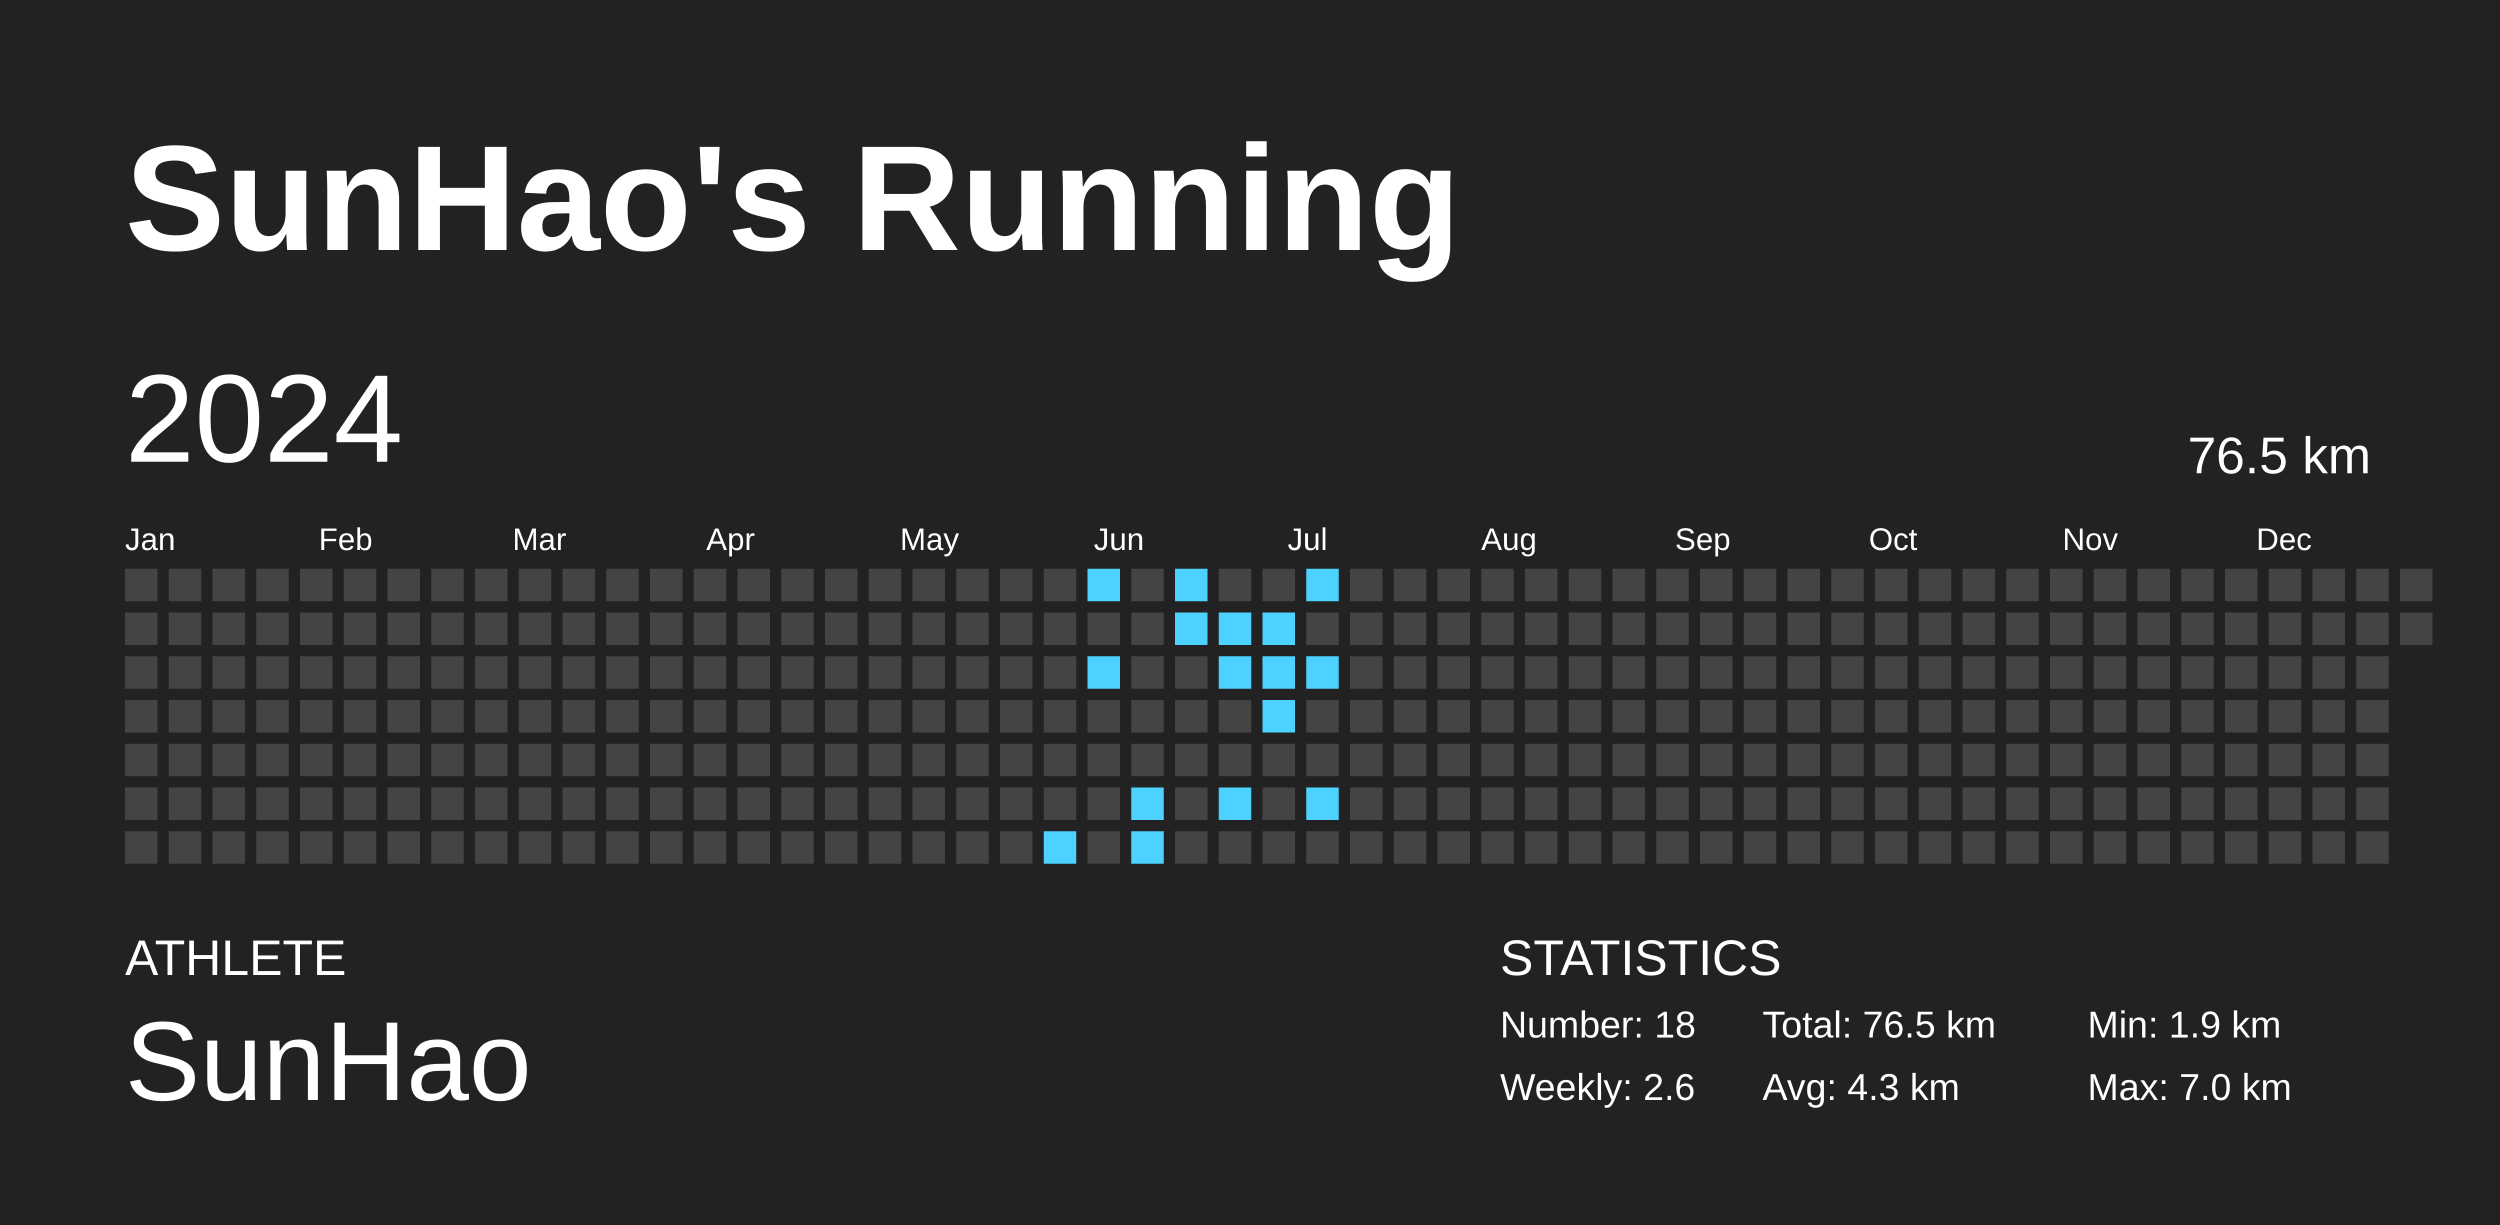
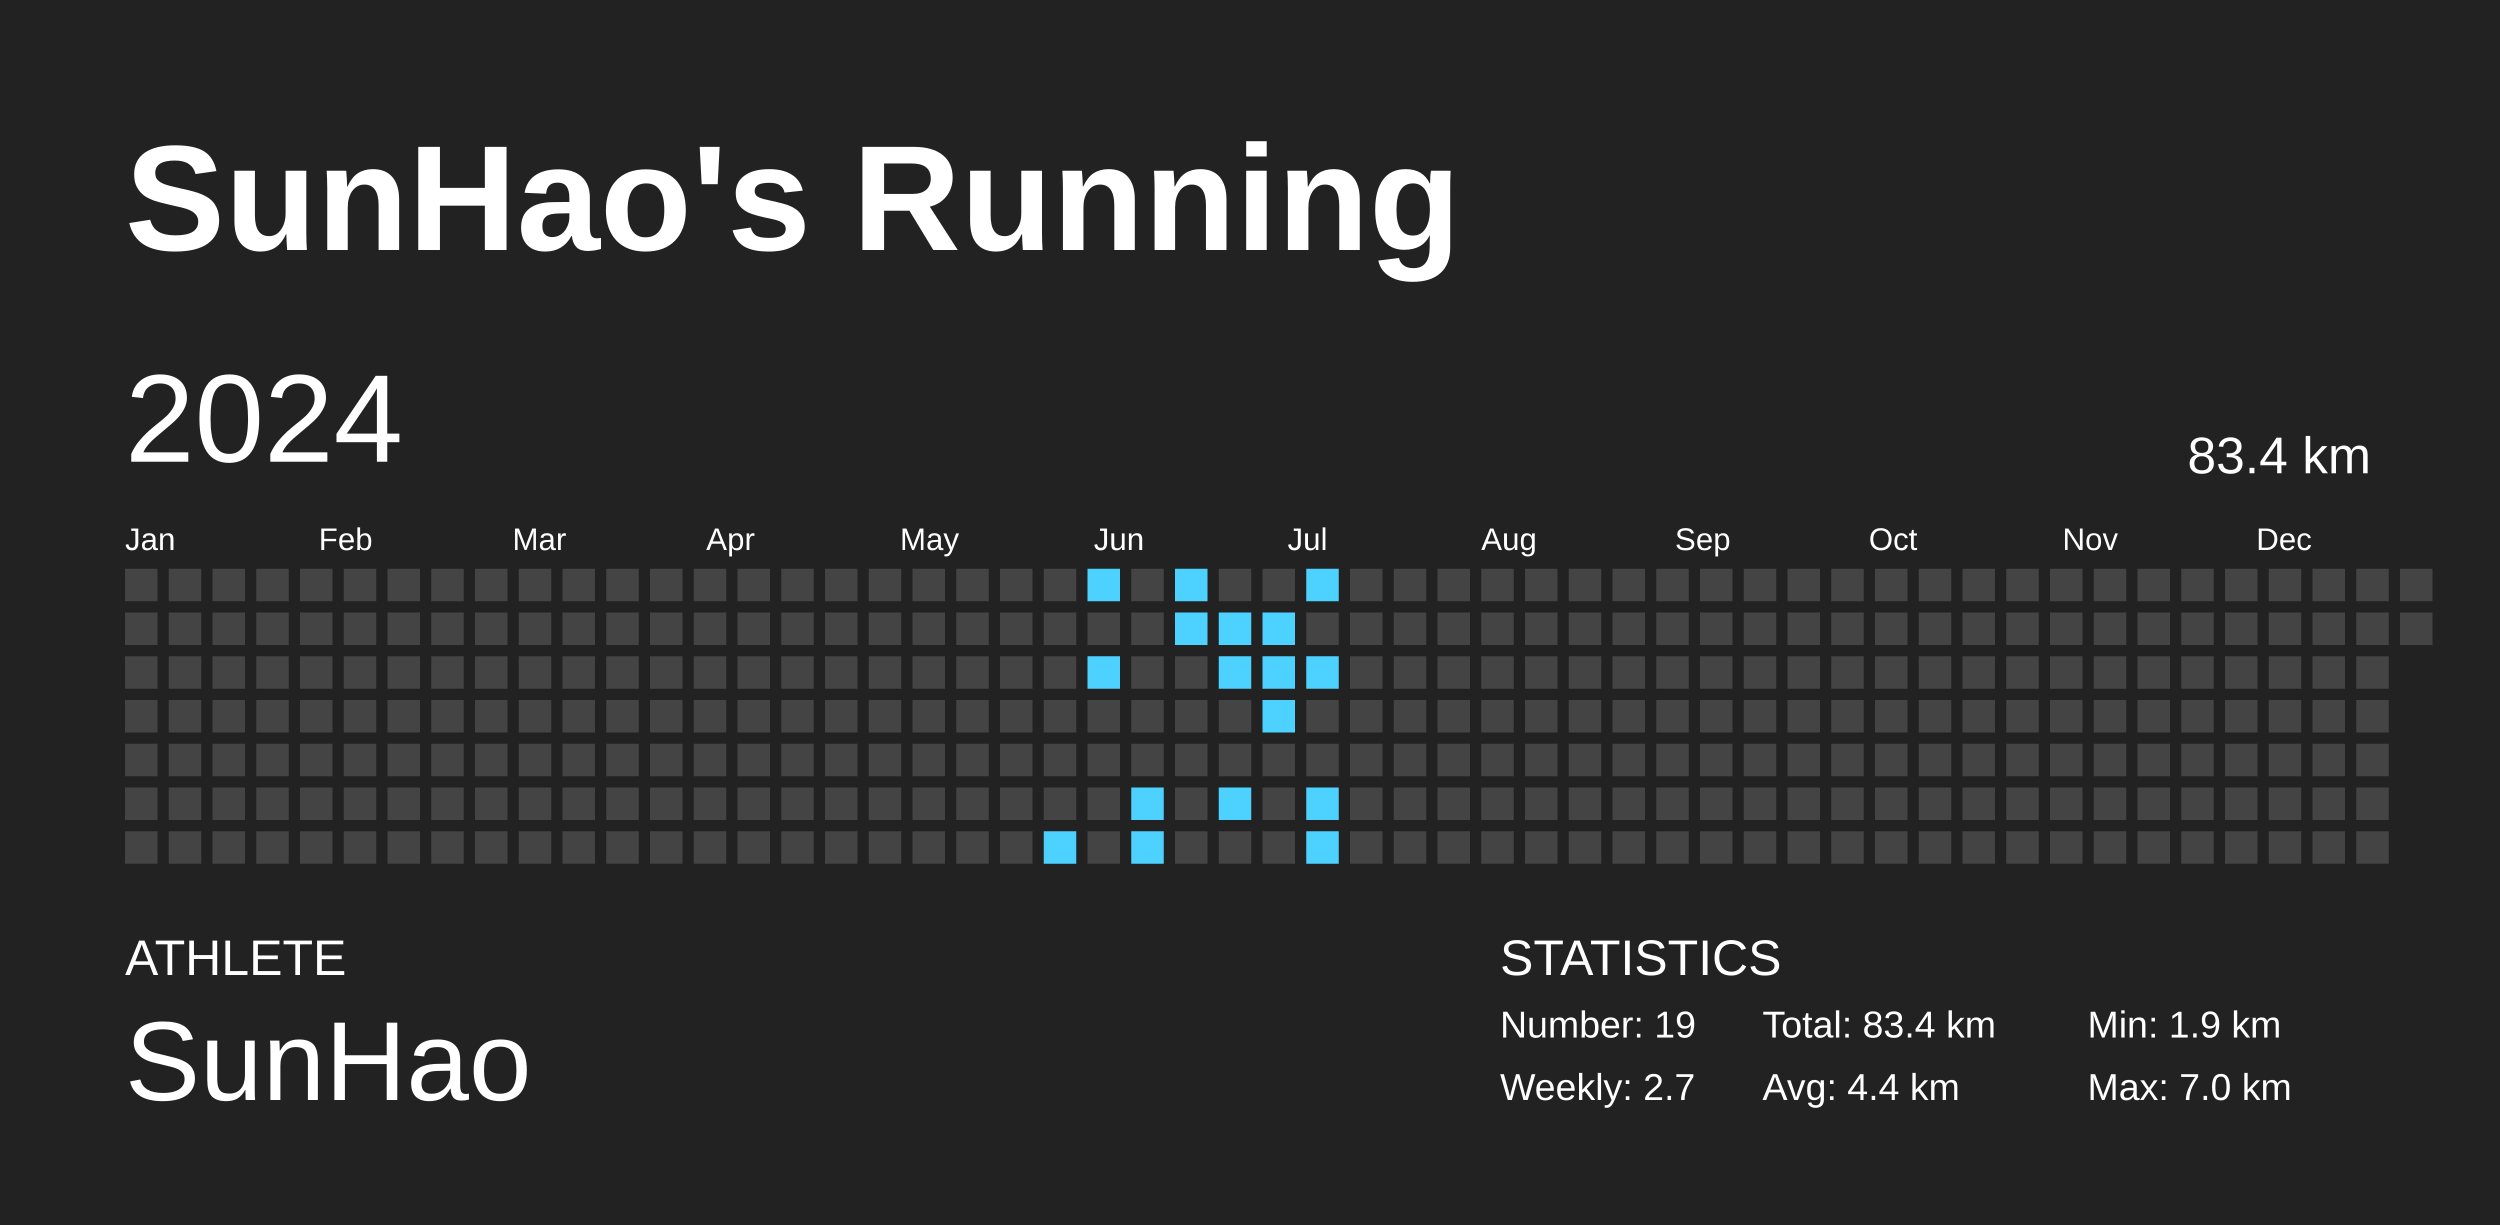
<svg xmlns="http://www.w3.org/2000/svg" baseProfile="full" height="98mm" version="1.1" viewBox="0,0,200,98" width="200mm">
  <defs />
  <rect fill="#222222" height="98" width="200" x="0" y="0" />
  <text fill="#FFFFFF" style="font-size:12px; font-family:Arial; font-weight:bold;" x="10" y="20">SunHao's Running</text>
  <text fill="#FFFFFF" style="font-size:4px; font-family:Arial" x="10" y="78">ATHLETE</text>
  <text fill="#FFFFFF" style="font-size:9px; font-family:Arial" x="10" y="88">SunHao</text>
  <text fill="#FFFFFF" style="font-size:4px; font-family:Arial" x="120" y="78">STATISTICS</text>
-   <text fill="#FFFFFF" style="font-size:3px; font-family:Arial" x="120" y="83">Number: 18</text>
-   <text fill="#FFFFFF" style="font-size:3px; font-family:Arial" x="120" y="88">Weekly: 2.6</text>
-   <text fill="#FFFFFF" style="font-size:3px; font-family:Arial" x="141" y="83">Total: 76.5 km</text>
-   <text fill="#FFFFFF" style="font-size:3px; font-family:Arial" x="141" y="88">Avg: 4.3 km</text>
+   <text fill="#FFFFFF" style="font-size:3px; font-family:Arial" x="120" y="83">Number: 19</text>
+   <text fill="#FFFFFF" style="font-size:3px; font-family:Arial" x="120" y="88">Weekly: 2.7</text>
+   <text fill="#FFFFFF" style="font-size:3px; font-family:Arial" x="141" y="83">Total: 83.4 km</text>
+   <text fill="#FFFFFF" style="font-size:3px; font-family:Arial" x="141" y="88">Avg: 4.4 km</text>
  <text fill="#FFFFFF" style="font-size:3px; font-family:Arial" x="167" y="83">Min: 1.9 km</text>
  <text fill="#FFFFFF" style="font-size:3px; font-family:Arial" x="167" y="88">Max: 7.0 km</text>
  <text dominant-baseline="hanging" fill="#FFFFFF" style="font-size:10.0px; font-family:Arial;" x="10" y="30">2024</text>
-   <text dominant-baseline="hanging" fill="#FFFFFF" style="font-size:4.125px; font-family:Arial;" x="175" y="35">76.5 km</text>
+   <text dominant-baseline="hanging" fill="#FFFFFF" style="font-size:4.125px; font-family:Arial;" x="175" y="35">83.4 km</text>
  <text fill="#FFFFFF" style="font-size:2.5px; font-family:Arial" x="10.0" y="44">Jan</text>
  <text fill="#FFFFFF" style="font-size:2.5px; font-family:Arial" x="25.5" y="44">Feb</text>
  <text fill="#FFFFFF" style="font-size:2.5px; font-family:Arial" x="41.0" y="44">Mar</text>
  <text fill="#FFFFFF" style="font-size:2.5px; font-family:Arial" x="56.5" y="44">Apr</text>
  <text fill="#FFFFFF" style="font-size:2.5px; font-family:Arial" x="72.0" y="44">May</text>
  <text fill="#FFFFFF" style="font-size:2.5px; font-family:Arial" x="87.5" y="44">Jun</text>
  <text fill="#FFFFFF" style="font-size:2.5px; font-family:Arial" x="103.0" y="44">Jul</text>
  <text fill="#FFFFFF" style="font-size:2.5px; font-family:Arial" x="118.5" y="44">Aug</text>
  <text fill="#FFFFFF" style="font-size:2.5px; font-family:Arial" x="134.0" y="44">Sep</text>
  <text fill="#FFFFFF" style="font-size:2.5px; font-family:Arial" x="149.5" y="44">Oct</text>
  <text fill="#FFFFFF" style="font-size:2.5px; font-family:Arial" x="165.0" y="44">Nov</text>
  <text fill="#FFFFFF" style="font-size:2.5px; font-family:Arial" x="180.5" y="44">Dec</text>
  <rect fill="#444444" height="2.6" width="2.6" x="10.0" y="45.5" />
  <rect fill="#444444" height="2.6" width="2.6" x="10.0" y="49.0" />
  <rect fill="#444444" height="2.6" width="2.6" x="10.0" y="52.5" />
  <rect fill="#444444" height="2.6" width="2.6" x="10.0" y="56.0" />
  <rect fill="#444444" height="2.6" width="2.6" x="10.0" y="59.5" />
  <rect fill="#444444" height="2.6" width="2.6" x="10.0" y="63.0" />
  <rect fill="#444444" height="2.6" width="2.6" x="10.0" y="66.5" />
  <rect fill="#444444" height="2.6" width="2.6" x="13.5" y="45.5" />
  <rect fill="#444444" height="2.6" width="2.6" x="13.5" y="49.0" />
  <rect fill="#444444" height="2.6" width="2.6" x="13.5" y="52.5" />
  <rect fill="#444444" height="2.6" width="2.6" x="13.5" y="56.0" />
  <rect fill="#444444" height="2.6" width="2.6" x="13.5" y="59.5" />
  <rect fill="#444444" height="2.6" width="2.6" x="13.5" y="63.0" />
  <rect fill="#444444" height="2.6" width="2.6" x="13.5" y="66.5" />
  <rect fill="#444444" height="2.6" width="2.6" x="17.0" y="45.5" />
  <rect fill="#444444" height="2.6" width="2.6" x="17.0" y="49.0" />
  <rect fill="#444444" height="2.6" width="2.6" x="17.0" y="52.5" />
  <rect fill="#444444" height="2.6" width="2.6" x="17.0" y="56.0" />
  <rect fill="#444444" height="2.6" width="2.6" x="17.0" y="59.5" />
  <rect fill="#444444" height="2.6" width="2.6" x="17.0" y="63.0" />
  <rect fill="#444444" height="2.6" width="2.6" x="17.0" y="66.5" />
  <rect fill="#444444" height="2.6" width="2.6" x="20.5" y="45.5" />
  <rect fill="#444444" height="2.6" width="2.6" x="20.5" y="49.0" />
  <rect fill="#444444" height="2.6" width="2.6" x="20.5" y="52.5" />
  <rect fill="#444444" height="2.6" width="2.6" x="20.5" y="56.0" />
  <rect fill="#444444" height="2.6" width="2.6" x="20.5" y="59.5" />
  <rect fill="#444444" height="2.6" width="2.6" x="20.5" y="63.0" />
  <rect fill="#444444" height="2.6" width="2.6" x="20.5" y="66.5" />
  <rect fill="#444444" height="2.6" width="2.6" x="24.0" y="45.5" />
  <rect fill="#444444" height="2.6" width="2.6" x="24.0" y="49.0" />
  <rect fill="#444444" height="2.6" width="2.6" x="24.0" y="52.5" />
  <rect fill="#444444" height="2.6" width="2.6" x="24.0" y="56.0" />
  <rect fill="#444444" height="2.6" width="2.6" x="24.0" y="59.5" />
  <rect fill="#444444" height="2.6" width="2.6" x="24.0" y="63.0" />
  <rect fill="#444444" height="2.6" width="2.6" x="24.0" y="66.5" />
  <rect fill="#444444" height="2.6" width="2.6" x="27.5" y="45.5" />
  <rect fill="#444444" height="2.6" width="2.6" x="27.5" y="49.0" />
  <rect fill="#444444" height="2.6" width="2.6" x="27.5" y="52.5" />
  <rect fill="#444444" height="2.6" width="2.6" x="27.5" y="56.0" />
  <rect fill="#444444" height="2.6" width="2.6" x="27.5" y="59.5" />
  <rect fill="#444444" height="2.6" width="2.6" x="27.5" y="63.0" />
  <rect fill="#444444" height="2.6" width="2.6" x="27.5" y="66.5" />
  <rect fill="#444444" height="2.6" width="2.6" x="31.0" y="45.5" />
  <rect fill="#444444" height="2.6" width="2.6" x="31.0" y="49.0" />
  <rect fill="#444444" height="2.6" width="2.6" x="31.0" y="52.5" />
  <rect fill="#444444" height="2.6" width="2.6" x="31.0" y="56.0" />
  <rect fill="#444444" height="2.6" width="2.6" x="31.0" y="59.5" />
  <rect fill="#444444" height="2.6" width="2.6" x="31.0" y="63.0" />
  <rect fill="#444444" height="2.6" width="2.6" x="31.0" y="66.5" />
  <rect fill="#444444" height="2.6" width="2.6" x="34.5" y="45.5" />
  <rect fill="#444444" height="2.6" width="2.6" x="34.5" y="49.0" />
  <rect fill="#444444" height="2.6" width="2.6" x="34.5" y="52.5" />
  <rect fill="#444444" height="2.6" width="2.6" x="34.5" y="56.0" />
  <rect fill="#444444" height="2.6" width="2.6" x="34.5" y="59.5" />
  <rect fill="#444444" height="2.6" width="2.6" x="34.5" y="63.0" />
  <rect fill="#444444" height="2.6" width="2.6" x="34.5" y="66.5" />
  <rect fill="#444444" height="2.6" width="2.6" x="38.0" y="45.5" />
  <rect fill="#444444" height="2.6" width="2.6" x="38.0" y="49.0" />
  <rect fill="#444444" height="2.6" width="2.6" x="38.0" y="52.5" />
  <rect fill="#444444" height="2.6" width="2.6" x="38.0" y="56.0" />
  <rect fill="#444444" height="2.6" width="2.6" x="38.0" y="59.5" />
  <rect fill="#444444" height="2.6" width="2.6" x="38.0" y="63.0" />
  <rect fill="#444444" height="2.6" width="2.6" x="38.0" y="66.5" />
  <rect fill="#444444" height="2.6" width="2.6" x="41.5" y="45.5" />
  <rect fill="#444444" height="2.6" width="2.6" x="41.5" y="49.0" />
  <rect fill="#444444" height="2.6" width="2.6" x="41.5" y="52.5" />
  <rect fill="#444444" height="2.6" width="2.6" x="41.5" y="56.0" />
  <rect fill="#444444" height="2.6" width="2.6" x="41.5" y="59.5" />
  <rect fill="#444444" height="2.6" width="2.6" x="41.5" y="63.0" />
  <rect fill="#444444" height="2.6" width="2.6" x="41.5" y="66.5" />
  <rect fill="#444444" height="2.6" width="2.6" x="45.0" y="45.5" />
  <rect fill="#444444" height="2.6" width="2.6" x="45.0" y="49.0" />
  <rect fill="#444444" height="2.6" width="2.6" x="45.0" y="52.5" />
  <rect fill="#444444" height="2.6" width="2.6" x="45.0" y="56.0" />
  <rect fill="#444444" height="2.6" width="2.6" x="45.0" y="59.5" />
  <rect fill="#444444" height="2.6" width="2.6" x="45.0" y="63.0" />
  <rect fill="#444444" height="2.6" width="2.6" x="45.0" y="66.5" />
  <rect fill="#444444" height="2.6" width="2.6" x="48.5" y="45.5" />
  <rect fill="#444444" height="2.6" width="2.6" x="48.5" y="49.0" />
  <rect fill="#444444" height="2.6" width="2.6" x="48.5" y="52.5" />
  <rect fill="#444444" height="2.6" width="2.6" x="48.5" y="56.0" />
  <rect fill="#444444" height="2.6" width="2.6" x="48.5" y="59.5" />
  <rect fill="#444444" height="2.6" width="2.6" x="48.5" y="63.0" />
  <rect fill="#444444" height="2.6" width="2.6" x="48.5" y="66.5" />
  <rect fill="#444444" height="2.6" width="2.6" x="52.0" y="45.5" />
  <rect fill="#444444" height="2.6" width="2.6" x="52.0" y="49.0" />
  <rect fill="#444444" height="2.6" width="2.6" x="52.0" y="52.5" />
  <rect fill="#444444" height="2.6" width="2.6" x="52.0" y="56.0" />
  <rect fill="#444444" height="2.6" width="2.6" x="52.0" y="59.5" />
  <rect fill="#444444" height="2.6" width="2.6" x="52.0" y="63.0" />
  <rect fill="#444444" height="2.6" width="2.6" x="52.0" y="66.5" />
  <rect fill="#444444" height="2.6" width="2.6" x="55.5" y="45.5" />
  <rect fill="#444444" height="2.6" width="2.6" x="55.5" y="49.0" />
  <rect fill="#444444" height="2.6" width="2.6" x="55.5" y="52.5" />
  <rect fill="#444444" height="2.6" width="2.6" x="55.5" y="56.0" />
  <rect fill="#444444" height="2.6" width="2.6" x="55.5" y="59.5" />
  <rect fill="#444444" height="2.6" width="2.6" x="55.5" y="63.0" />
  <rect fill="#444444" height="2.6" width="2.6" x="55.5" y="66.5" />
  <rect fill="#444444" height="2.6" width="2.6" x="59.0" y="45.5" />
  <rect fill="#444444" height="2.6" width="2.6" x="59.0" y="49.0" />
  <rect fill="#444444" height="2.6" width="2.6" x="59.0" y="52.5" />
  <rect fill="#444444" height="2.6" width="2.6" x="59.0" y="56.0" />
  <rect fill="#444444" height="2.6" width="2.6" x="59.0" y="59.5" />
  <rect fill="#444444" height="2.6" width="2.6" x="59.0" y="63.0" />
  <rect fill="#444444" height="2.6" width="2.6" x="59.0" y="66.5" />
  <rect fill="#444444" height="2.6" width="2.6" x="62.5" y="45.5" />
  <rect fill="#444444" height="2.6" width="2.6" x="62.5" y="49.0" />
  <rect fill="#444444" height="2.6" width="2.6" x="62.5" y="52.5" />
  <rect fill="#444444" height="2.6" width="2.6" x="62.5" y="56.0" />
  <rect fill="#444444" height="2.6" width="2.6" x="62.5" y="59.5" />
  <rect fill="#444444" height="2.6" width="2.6" x="62.5" y="63.0" />
  <rect fill="#444444" height="2.6" width="2.6" x="62.5" y="66.5" />
  <rect fill="#444444" height="2.6" width="2.6" x="66.0" y="45.5" />
  <rect fill="#444444" height="2.6" width="2.6" x="66.0" y="49.0" />
  <rect fill="#444444" height="2.6" width="2.6" x="66.0" y="52.5" />
  <rect fill="#444444" height="2.6" width="2.6" x="66.0" y="56.0" />
  <rect fill="#444444" height="2.6" width="2.6" x="66.0" y="59.5" />
  <rect fill="#444444" height="2.6" width="2.6" x="66.0" y="63.0" />
  <rect fill="#444444" height="2.6" width="2.6" x="66.0" y="66.5" />
  <rect fill="#444444" height="2.6" width="2.6" x="69.5" y="45.5" />
  <rect fill="#444444" height="2.6" width="2.6" x="69.5" y="49.0" />
  <rect fill="#444444" height="2.6" width="2.6" x="69.5" y="52.5" />
  <rect fill="#444444" height="2.6" width="2.6" x="69.5" y="56.0" />
  <rect fill="#444444" height="2.6" width="2.6" x="69.5" y="59.5" />
  <rect fill="#444444" height="2.6" width="2.6" x="69.5" y="63.0" />
  <rect fill="#444444" height="2.6" width="2.6" x="69.5" y="66.5" />
  <rect fill="#444444" height="2.6" width="2.6" x="73.0" y="45.5" />
  <rect fill="#444444" height="2.6" width="2.6" x="73.0" y="49.0" />
  <rect fill="#444444" height="2.6" width="2.6" x="73.0" y="52.5" />
  <rect fill="#444444" height="2.6" width="2.6" x="73.0" y="56.0" />
  <rect fill="#444444" height="2.6" width="2.6" x="73.0" y="59.5" />
  <rect fill="#444444" height="2.6" width="2.6" x="73.0" y="63.0" />
  <rect fill="#444444" height="2.6" width="2.6" x="73.0" y="66.5" />
  <rect fill="#444444" height="2.6" width="2.6" x="76.5" y="45.5" />
  <rect fill="#444444" height="2.6" width="2.6" x="76.5" y="49.0" />
  <rect fill="#444444" height="2.6" width="2.6" x="76.5" y="52.5" />
  <rect fill="#444444" height="2.6" width="2.6" x="76.5" y="56.0" />
  <rect fill="#444444" height="2.6" width="2.6" x="76.5" y="59.5" />
  <rect fill="#444444" height="2.6" width="2.6" x="76.5" y="63.0" />
  <rect fill="#444444" height="2.6" width="2.6" x="76.5" y="66.5" />
  <rect fill="#444444" height="2.6" width="2.6" x="80.0" y="45.5" />
  <rect fill="#444444" height="2.6" width="2.6" x="80.0" y="49.0" />
  <rect fill="#444444" height="2.6" width="2.6" x="80.0" y="52.5" />
  <rect fill="#444444" height="2.6" width="2.6" x="80.0" y="56.0" />
  <rect fill="#444444" height="2.6" width="2.6" x="80.0" y="59.5" />
  <rect fill="#444444" height="2.6" width="2.6" x="80.0" y="63.0" />
  <rect fill="#444444" height="2.6" width="2.6" x="80.0" y="66.5" />
  <rect fill="#444444" height="2.6" width="2.6" x="83.5" y="45.5" />
  <rect fill="#444444" height="2.6" width="2.6" x="83.5" y="49.0" />
  <rect fill="#444444" height="2.6" width="2.6" x="83.5" y="52.5" />
  <rect fill="#444444" height="2.6" width="2.6" x="83.5" y="56.0" />
  <rect fill="#444444" height="2.6" width="2.6" x="83.5" y="59.5" />
  <rect fill="#444444" height="2.6" width="2.6" x="83.5" y="63.0" />
  <rect fill="#4dd2ff" height="2.6" width="2.6" x="83.5" y="66.5" />
  <rect fill="#4dd2ff" height="2.6" width="2.6" x="87.0" y="45.5" />
  <rect fill="#444444" height="2.6" width="2.6" x="87.0" y="49.0" />
  <rect fill="#4dd2ff" height="2.6" width="2.6" x="87.0" y="52.5" />
  <rect fill="#444444" height="2.6" width="2.6" x="87.0" y="56.0" />
  <rect fill="#444444" height="2.6" width="2.6" x="87.0" y="59.5" />
  <rect fill="#444444" height="2.6" width="2.6" x="87.0" y="63.0" />
  <rect fill="#444444" height="2.6" width="2.6" x="87.0" y="66.5" />
  <rect fill="#444444" height="2.6" width="2.6" x="90.5" y="45.5" />
  <rect fill="#444444" height="2.6" width="2.6" x="90.5" y="49.0" />
  <rect fill="#444444" height="2.6" width="2.6" x="90.5" y="52.5" />
  <rect fill="#444444" height="2.6" width="2.6" x="90.5" y="56.0" />
  <rect fill="#444444" height="2.6" width="2.6" x="90.5" y="59.5" />
  <rect fill="#4dd2ff" height="2.6" width="2.6" x="90.5" y="63.0" />
  <rect fill="#4dd2ff" height="2.6" width="2.6" x="90.5" y="66.5" />
  <rect fill="#4dd2ff" height="2.6" width="2.6" x="94.0" y="45.5" />
  <rect fill="#4dd2ff" height="2.6" width="2.6" x="94.0" y="49.0" />
  <rect fill="#444444" height="2.6" width="2.6" x="94.0" y="52.5" />
  <rect fill="#444444" height="2.6" width="2.6" x="94.0" y="56.0" />
  <rect fill="#444444" height="2.6" width="2.6" x="94.0" y="59.5" />
  <rect fill="#444444" height="2.6" width="2.6" x="94.0" y="63.0" />
  <rect fill="#444444" height="2.6" width="2.6" x="94.0" y="66.5" />
  <rect fill="#444444" height="2.6" width="2.6" x="97.5" y="45.5" />
  <rect fill="#4dd2ff" height="2.6" width="2.6" x="97.5" y="49.0" />
  <rect fill="#4dd2ff" height="2.6" width="2.6" x="97.5" y="52.5" />
  <rect fill="#444444" height="2.6" width="2.6" x="97.5" y="56.0" />
  <rect fill="#444444" height="2.6" width="2.6" x="97.5" y="59.5" />
  <rect fill="#4dd2ff" height="2.6" width="2.6" x="97.5" y="63.0" />
  <rect fill="#444444" height="2.6" width="2.6" x="97.5" y="66.5" />
  <rect fill="#444444" height="2.6" width="2.6" x="101.0" y="45.5" />
  <rect fill="#4dd2ff" height="2.6" width="2.6" x="101.0" y="49.0" />
  <rect fill="#4dd2ff" height="2.6" width="2.6" x="101.0" y="52.5" />
  <rect fill="#4dd2ff" height="2.6" width="2.6" x="101.0" y="56.0" />
  <rect fill="#444444" height="2.6" width="2.6" x="101.0" y="59.5" />
  <rect fill="#444444" height="2.6" width="2.6" x="101.0" y="63.0" />
  <rect fill="#444444" height="2.6" width="2.6" x="101.0" y="66.5" />
  <rect fill="#4dd2ff" height="2.6" width="2.6" x="104.5" y="45.5" />
  <rect fill="#444444" height="2.6" width="2.6" x="104.5" y="49.0" />
  <rect fill="#4dd2ff" height="2.6" width="2.6" x="104.5" y="52.5" />
  <rect fill="#444444" height="2.6" width="2.6" x="104.5" y="56.0" />
  <rect fill="#444444" height="2.6" width="2.6" x="104.5" y="59.5" />
  <rect fill="#4dd2ff" height="2.6" width="2.6" x="104.5" y="63.0" />
-   <rect fill="#444444" height="2.6" width="2.6" x="104.5" y="66.5" />
+   <rect fill="#4dd2ff" height="2.6" width="2.6" x="104.5" y="66.5" />
  <rect fill="#444444" height="2.6" width="2.6" x="108.0" y="45.5" />
  <rect fill="#444444" height="2.6" width="2.6" x="108.0" y="49.0" />
  <rect fill="#444444" height="2.6" width="2.6" x="108.0" y="52.5" />
  <rect fill="#444444" height="2.6" width="2.6" x="108.0" y="56.0" />
  <rect fill="#444444" height="2.6" width="2.6" x="108.0" y="59.5" />
  <rect fill="#444444" height="2.6" width="2.6" x="108.0" y="63.0" />
  <rect fill="#444444" height="2.6" width="2.6" x="108.0" y="66.5" />
  <rect fill="#444444" height="2.6" width="2.6" x="111.5" y="45.5" />
  <rect fill="#444444" height="2.6" width="2.6" x="111.5" y="49.0" />
  <rect fill="#444444" height="2.6" width="2.6" x="111.5" y="52.5" />
  <rect fill="#444444" height="2.6" width="2.6" x="111.5" y="56.0" />
  <rect fill="#444444" height="2.6" width="2.6" x="111.5" y="59.5" />
  <rect fill="#444444" height="2.6" width="2.6" x="111.5" y="63.0" />
  <rect fill="#444444" height="2.6" width="2.6" x="111.5" y="66.5" />
  <rect fill="#444444" height="2.6" width="2.6" x="115.0" y="45.5" />
  <rect fill="#444444" height="2.6" width="2.6" x="115.0" y="49.0" />
  <rect fill="#444444" height="2.6" width="2.6" x="115.0" y="52.5" />
  <rect fill="#444444" height="2.6" width="2.6" x="115.0" y="56.0" />
  <rect fill="#444444" height="2.6" width="2.6" x="115.0" y="59.5" />
  <rect fill="#444444" height="2.6" width="2.6" x="115.0" y="63.0" />
  <rect fill="#444444" height="2.6" width="2.6" x="115.0" y="66.5" />
  <rect fill="#444444" height="2.6" width="2.6" x="118.5" y="45.5" />
  <rect fill="#444444" height="2.6" width="2.6" x="118.5" y="49.0" />
  <rect fill="#444444" height="2.6" width="2.6" x="118.5" y="52.5" />
  <rect fill="#444444" height="2.6" width="2.6" x="118.5" y="56.0" />
  <rect fill="#444444" height="2.6" width="2.6" x="118.5" y="59.5" />
  <rect fill="#444444" height="2.6" width="2.6" x="118.5" y="63.0" />
  <rect fill="#444444" height="2.6" width="2.6" x="118.5" y="66.5" />
  <rect fill="#444444" height="2.6" width="2.6" x="122.0" y="45.5" />
  <rect fill="#444444" height="2.6" width="2.6" x="122.0" y="49.0" />
  <rect fill="#444444" height="2.6" width="2.6" x="122.0" y="52.5" />
  <rect fill="#444444" height="2.6" width="2.6" x="122.0" y="56.0" />
  <rect fill="#444444" height="2.6" width="2.6" x="122.0" y="59.5" />
  <rect fill="#444444" height="2.6" width="2.6" x="122.0" y="63.0" />
  <rect fill="#444444" height="2.6" width="2.6" x="122.0" y="66.5" />
  <rect fill="#444444" height="2.6" width="2.6" x="125.5" y="45.5" />
  <rect fill="#444444" height="2.6" width="2.6" x="125.5" y="49.0" />
  <rect fill="#444444" height="2.6" width="2.6" x="125.5" y="52.5" />
  <rect fill="#444444" height="2.6" width="2.6" x="125.5" y="56.0" />
  <rect fill="#444444" height="2.6" width="2.6" x="125.5" y="59.5" />
  <rect fill="#444444" height="2.6" width="2.6" x="125.5" y="63.0" />
  <rect fill="#444444" height="2.6" width="2.6" x="125.5" y="66.5" />
  <rect fill="#444444" height="2.6" width="2.6" x="129.0" y="45.5" />
  <rect fill="#444444" height="2.6" width="2.6" x="129.0" y="49.0" />
  <rect fill="#444444" height="2.6" width="2.6" x="129.0" y="52.5" />
  <rect fill="#444444" height="2.6" width="2.6" x="129.0" y="56.0" />
  <rect fill="#444444" height="2.6" width="2.6" x="129.0" y="59.5" />
  <rect fill="#444444" height="2.6" width="2.6" x="129.0" y="63.0" />
  <rect fill="#444444" height="2.6" width="2.6" x="129.0" y="66.5" />
  <rect fill="#444444" height="2.6" width="2.6" x="132.5" y="45.5" />
  <rect fill="#444444" height="2.6" width="2.6" x="132.5" y="49.0" />
  <rect fill="#444444" height="2.6" width="2.6" x="132.5" y="52.5" />
  <rect fill="#444444" height="2.6" width="2.6" x="132.5" y="56.0" />
  <rect fill="#444444" height="2.6" width="2.6" x="132.5" y="59.5" />
  <rect fill="#444444" height="2.6" width="2.6" x="132.5" y="63.0" />
  <rect fill="#444444" height="2.6" width="2.6" x="132.5" y="66.5" />
  <rect fill="#444444" height="2.6" width="2.6" x="136.0" y="45.5" />
  <rect fill="#444444" height="2.6" width="2.6" x="136.0" y="49.0" />
  <rect fill="#444444" height="2.6" width="2.6" x="136.0" y="52.5" />
  <rect fill="#444444" height="2.6" width="2.6" x="136.0" y="56.0" />
  <rect fill="#444444" height="2.6" width="2.6" x="136.0" y="59.5" />
  <rect fill="#444444" height="2.6" width="2.6" x="136.0" y="63.0" />
  <rect fill="#444444" height="2.6" width="2.6" x="136.0" y="66.5" />
  <rect fill="#444444" height="2.6" width="2.6" x="139.5" y="45.5" />
  <rect fill="#444444" height="2.6" width="2.6" x="139.5" y="49.0" />
  <rect fill="#444444" height="2.6" width="2.6" x="139.5" y="52.5" />
  <rect fill="#444444" height="2.6" width="2.6" x="139.5" y="56.0" />
  <rect fill="#444444" height="2.6" width="2.6" x="139.5" y="59.5" />
  <rect fill="#444444" height="2.6" width="2.6" x="139.5" y="63.0" />
  <rect fill="#444444" height="2.6" width="2.6" x="139.5" y="66.5" />
  <rect fill="#444444" height="2.6" width="2.6" x="143.0" y="45.5" />
  <rect fill="#444444" height="2.6" width="2.6" x="143.0" y="49.0" />
  <rect fill="#444444" height="2.6" width="2.6" x="143.0" y="52.5" />
  <rect fill="#444444" height="2.6" width="2.6" x="143.0" y="56.0" />
  <rect fill="#444444" height="2.6" width="2.6" x="143.0" y="59.5" />
  <rect fill="#444444" height="2.6" width="2.6" x="143.0" y="63.0" />
  <rect fill="#444444" height="2.6" width="2.6" x="143.0" y="66.5" />
  <rect fill="#444444" height="2.6" width="2.6" x="146.5" y="45.5" />
  <rect fill="#444444" height="2.6" width="2.6" x="146.5" y="49.0" />
  <rect fill="#444444" height="2.6" width="2.6" x="146.5" y="52.5" />
  <rect fill="#444444" height="2.6" width="2.6" x="146.5" y="56.0" />
  <rect fill="#444444" height="2.6" width="2.6" x="146.5" y="59.5" />
  <rect fill="#444444" height="2.6" width="2.6" x="146.5" y="63.0" />
  <rect fill="#444444" height="2.6" width="2.6" x="146.5" y="66.5" />
  <rect fill="#444444" height="2.6" width="2.6" x="150.0" y="45.5" />
  <rect fill="#444444" height="2.6" width="2.6" x="150.0" y="49.0" />
  <rect fill="#444444" height="2.6" width="2.6" x="150.0" y="52.5" />
  <rect fill="#444444" height="2.6" width="2.6" x="150.0" y="56.0" />
  <rect fill="#444444" height="2.6" width="2.6" x="150.0" y="59.5" />
  <rect fill="#444444" height="2.6" width="2.6" x="150.0" y="63.0" />
  <rect fill="#444444" height="2.6" width="2.6" x="150.0" y="66.5" />
  <rect fill="#444444" height="2.6" width="2.6" x="153.5" y="45.5" />
  <rect fill="#444444" height="2.6" width="2.6" x="153.5" y="49.0" />
  <rect fill="#444444" height="2.6" width="2.6" x="153.5" y="52.5" />
  <rect fill="#444444" height="2.6" width="2.6" x="153.5" y="56.0" />
  <rect fill="#444444" height="2.6" width="2.6" x="153.5" y="59.5" />
  <rect fill="#444444" height="2.6" width="2.6" x="153.5" y="63.0" />
  <rect fill="#444444" height="2.6" width="2.6" x="153.5" y="66.5" />
  <rect fill="#444444" height="2.6" width="2.6" x="157.0" y="45.5" />
  <rect fill="#444444" height="2.6" width="2.6" x="157.0" y="49.0" />
  <rect fill="#444444" height="2.6" width="2.6" x="157.0" y="52.5" />
  <rect fill="#444444" height="2.6" width="2.6" x="157.0" y="56.0" />
  <rect fill="#444444" height="2.6" width="2.6" x="157.0" y="59.5" />
  <rect fill="#444444" height="2.6" width="2.6" x="157.0" y="63.0" />
  <rect fill="#444444" height="2.6" width="2.6" x="157.0" y="66.5" />
  <rect fill="#444444" height="2.6" width="2.6" x="160.5" y="45.5" />
  <rect fill="#444444" height="2.6" width="2.6" x="160.5" y="49.0" />
  <rect fill="#444444" height="2.6" width="2.6" x="160.5" y="52.5" />
  <rect fill="#444444" height="2.6" width="2.6" x="160.5" y="56.0" />
  <rect fill="#444444" height="2.6" width="2.6" x="160.5" y="59.5" />
  <rect fill="#444444" height="2.6" width="2.6" x="160.5" y="63.0" />
  <rect fill="#444444" height="2.6" width="2.6" x="160.5" y="66.5" />
  <rect fill="#444444" height="2.6" width="2.6" x="164.0" y="45.5" />
  <rect fill="#444444" height="2.6" width="2.6" x="164.0" y="49.0" />
  <rect fill="#444444" height="2.6" width="2.6" x="164.0" y="52.5" />
  <rect fill="#444444" height="2.6" width="2.6" x="164.0" y="56.0" />
  <rect fill="#444444" height="2.6" width="2.6" x="164.0" y="59.5" />
  <rect fill="#444444" height="2.6" width="2.6" x="164.0" y="63.0" />
  <rect fill="#444444" height="2.6" width="2.6" x="164.0" y="66.5" />
  <rect fill="#444444" height="2.6" width="2.6" x="167.5" y="45.5" />
  <rect fill="#444444" height="2.6" width="2.6" x="167.5" y="49.0" />
  <rect fill="#444444" height="2.6" width="2.6" x="167.5" y="52.5" />
  <rect fill="#444444" height="2.6" width="2.6" x="167.5" y="56.0" />
  <rect fill="#444444" height="2.6" width="2.6" x="167.5" y="59.5" />
  <rect fill="#444444" height="2.6" width="2.6" x="167.5" y="63.0" />
  <rect fill="#444444" height="2.6" width="2.6" x="167.5" y="66.5" />
  <rect fill="#444444" height="2.6" width="2.6" x="171.0" y="45.5" />
  <rect fill="#444444" height="2.6" width="2.6" x="171.0" y="49.0" />
  <rect fill="#444444" height="2.6" width="2.6" x="171.0" y="52.5" />
  <rect fill="#444444" height="2.6" width="2.6" x="171.0" y="56.0" />
  <rect fill="#444444" height="2.6" width="2.6" x="171.0" y="59.5" />
  <rect fill="#444444" height="2.6" width="2.6" x="171.0" y="63.0" />
  <rect fill="#444444" height="2.6" width="2.6" x="171.0" y="66.5" />
  <rect fill="#444444" height="2.6" width="2.6" x="174.5" y="45.5" />
  <rect fill="#444444" height="2.6" width="2.6" x="174.5" y="49.0" />
  <rect fill="#444444" height="2.6" width="2.6" x="174.5" y="52.5" />
  <rect fill="#444444" height="2.6" width="2.6" x="174.5" y="56.0" />
  <rect fill="#444444" height="2.6" width="2.6" x="174.5" y="59.5" />
  <rect fill="#444444" height="2.6" width="2.6" x="174.5" y="63.0" />
  <rect fill="#444444" height="2.6" width="2.6" x="174.5" y="66.5" />
  <rect fill="#444444" height="2.6" width="2.6" x="178.0" y="45.5" />
  <rect fill="#444444" height="2.6" width="2.6" x="178.0" y="49.0" />
  <rect fill="#444444" height="2.6" width="2.6" x="178.0" y="52.5" />
  <rect fill="#444444" height="2.6" width="2.6" x="178.0" y="56.0" />
  <rect fill="#444444" height="2.6" width="2.6" x="178.0" y="59.5" />
  <rect fill="#444444" height="2.6" width="2.6" x="178.0" y="63.0" />
  <rect fill="#444444" height="2.6" width="2.6" x="178.0" y="66.5" />
  <rect fill="#444444" height="2.6" width="2.6" x="181.5" y="45.5" />
  <rect fill="#444444" height="2.6" width="2.6" x="181.5" y="49.0" />
  <rect fill="#444444" height="2.6" width="2.6" x="181.5" y="52.5" />
  <rect fill="#444444" height="2.6" width="2.6" x="181.5" y="56.0" />
  <rect fill="#444444" height="2.6" width="2.6" x="181.5" y="59.5" />
  <rect fill="#444444" height="2.6" width="2.6" x="181.5" y="63.0" />
  <rect fill="#444444" height="2.6" width="2.6" x="181.5" y="66.5" />
  <rect fill="#444444" height="2.6" width="2.6" x="185.0" y="45.5" />
  <rect fill="#444444" height="2.6" width="2.6" x="185.0" y="49.0" />
  <rect fill="#444444" height="2.6" width="2.6" x="185.0" y="52.5" />
  <rect fill="#444444" height="2.6" width="2.6" x="185.0" y="56.0" />
  <rect fill="#444444" height="2.6" width="2.6" x="185.0" y="59.5" />
  <rect fill="#444444" height="2.6" width="2.6" x="185.0" y="63.0" />
  <rect fill="#444444" height="2.6" width="2.6" x="185.0" y="66.5" />
  <rect fill="#444444" height="2.6" width="2.6" x="188.5" y="45.5" />
  <rect fill="#444444" height="2.6" width="2.6" x="188.5" y="49.0" />
  <rect fill="#444444" height="2.6" width="2.6" x="188.5" y="52.5" />
  <rect fill="#444444" height="2.6" width="2.6" x="188.5" y="56.0" />
  <rect fill="#444444" height="2.6" width="2.6" x="188.5" y="59.5" />
  <rect fill="#444444" height="2.6" width="2.6" x="188.5" y="63.0" />
  <rect fill="#444444" height="2.6" width="2.6" x="188.5" y="66.5" />
  <rect fill="#444444" height="2.6" width="2.6" x="192.0" y="45.5" />
  <rect fill="#444444" height="2.6" width="2.6" x="192.0" y="49.0" />
</svg>
